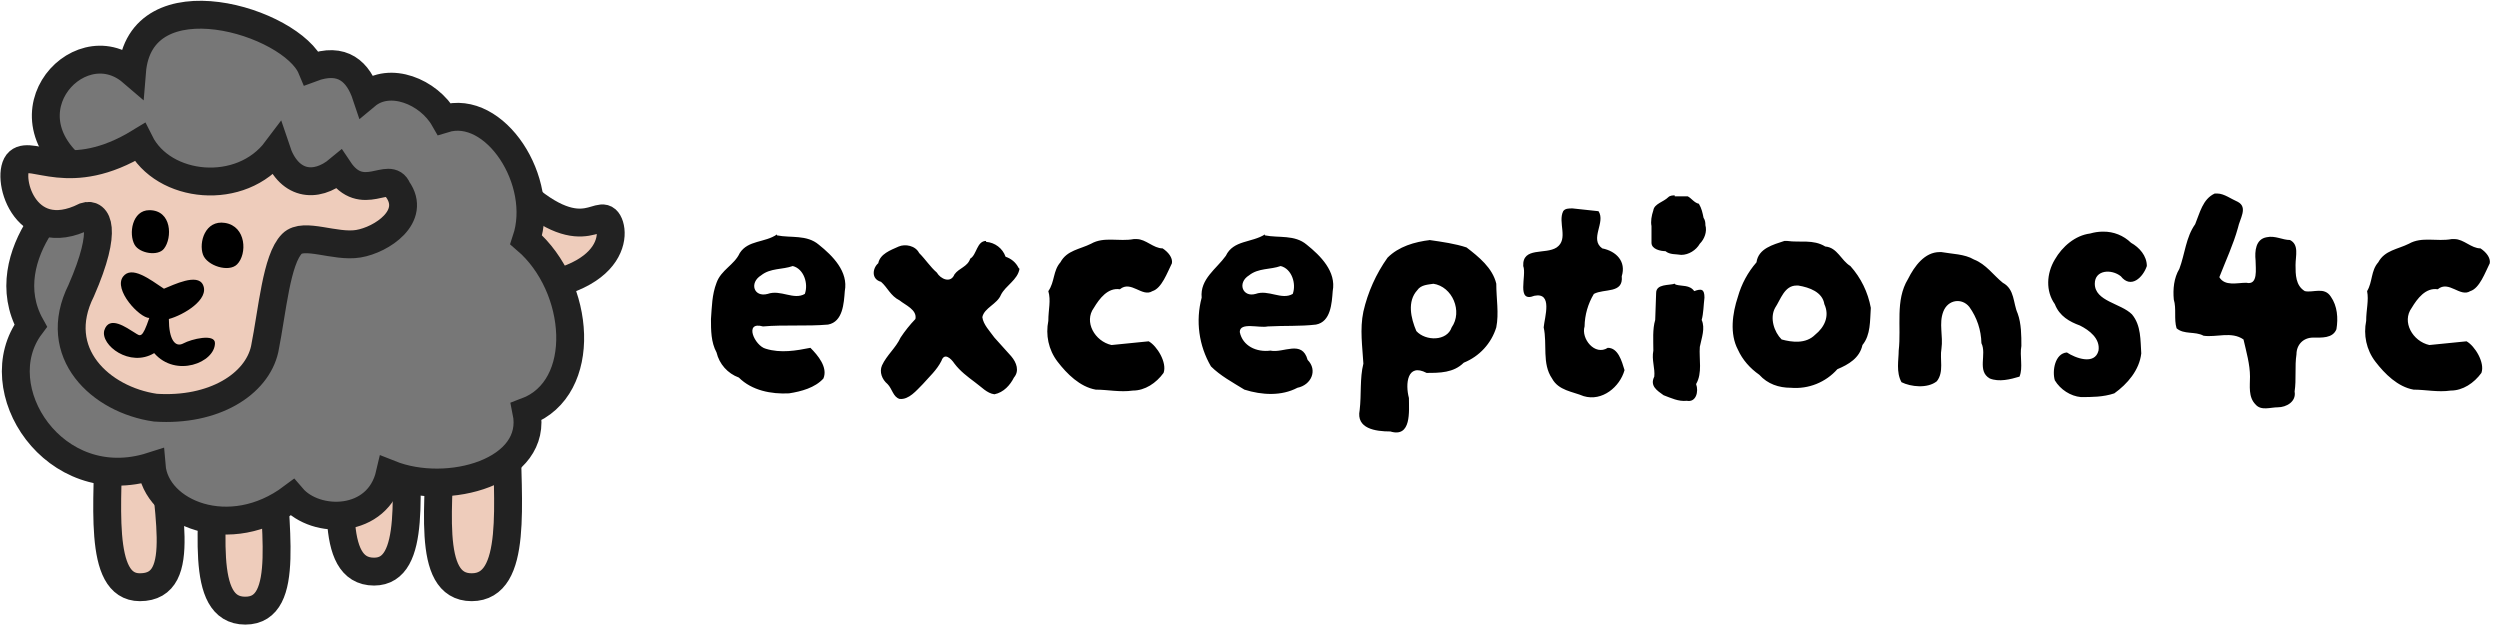
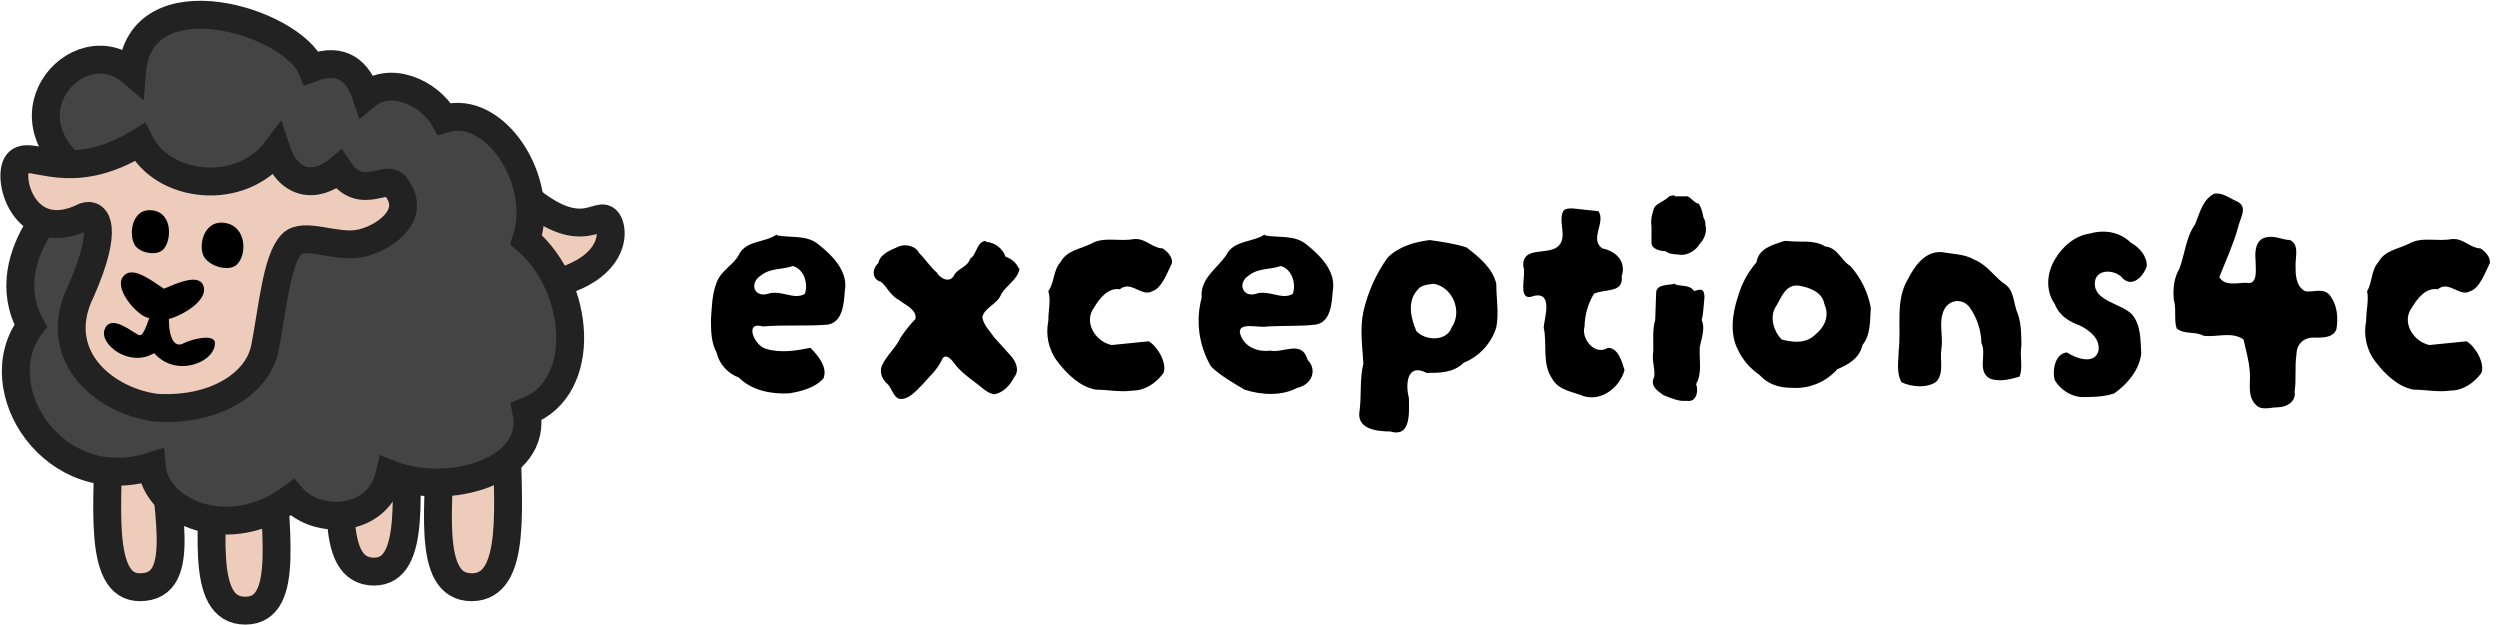
<svg xmlns="http://www.w3.org/2000/svg" viewBox="0 0 269 67.2" width="640" height="160">
  <style>@media (prefers-color-scheme: dark) { .themed { fill: #888; } }</style>
  <g stroke="#222" stroke-width="3">
    <path fill="#ecb" d="m52.85 17.38-1.68 13.86c15.54.42 15.21-6.61 14.07-7.62s-3.57 3.84-12.39-6.24zm-15.96 27.3c0 7.56-1.68 16.8 3.36 16.8 4.62 0 3.36-8.82 3.36-16.8zm10.5 1.68c0 7.56-1.68 16.8 3.36 16.8s3.78-9.24 3.78-16.8zm-35.7 0c0 7.56-1.26 16.8 3.36 16.8 5.46 0 2.52-8.82 2.52-16.8zm11.34 2.1c0 7.98-1.68 17.22 3.36 17.22s2.94-9.24 2.94-17.22z" />
-     <path fill="#777" d="M10 19.48c-10.92-6.3-1.68-16.8 4.2-11.76.84-10.5 17.22-5.46 19.32-.42 3.36-1.26 5.04.42 5.88 2.94 2.52-2.1 6.72-.42 8.4 2.52 5.46-1.68 10.92 6.72 8.82 13.02 5.88 5.04 6.72 15.96.02 18.48 1.32 6.43-8.4 9.24-14.7 6.72-1.26 5.46-7.98 5.46-10.5 2.52-6.72 5.04-14.7 1.68-15.12-3.36C5.82 53.5-1.74 41.74 3.3 35.02c-4.2-7.56 4.62-15.96 6.72-15.54z" />
+     <path fill="#444" d="M10 19.48c-10.92-6.3-1.68-16.8 4.2-11.76.84-10.5 17.22-5.46 19.32-.42 3.36-1.26 5.04.42 5.88 2.94 2.52-2.1 6.72-.42 8.4 2.52 5.46-1.68 10.92 6.72 8.82 13.02 5.88 5.04 6.72 15.96.02 18.48 1.32 6.43-8.4 9.24-14.7 6.72-1.26 5.46-7.98 5.46-10.5 2.52-6.72 5.04-14.7 1.68-15.12-3.36C5.82 53.5-1.74 41.74 3.3 35.02c-4.2-7.56 4.62-15.96 6.72-15.54z" />
    <path fill="#ecb" d="M15.04 15.28c2.52 5.04 10.92 5.88 14.7.84 1.26 3.78 4.2 4.2 6.72 2.1 2.52 3.78 5.46 0 6.3 2.1 2.1 2.94-1.68 5.46-4.2 5.88s-5.88-1.26-7.14 0c-1.68 1.68-2.1 7.14-2.94 11.34-.84 3.78-5.46 6.72-11.76 6.3-5.88-.84-11.34-5.88-7.98-12.6 2.94-6.72 1.68-8.4.42-7.98-6.72 3.36-8.63-4.6-7.14-5.88 1.49-1.28 5.46 2.52 13.02-2.1z" />
  </g>
  <path d="M14.49 26.32c.53.92 2.5 1.25 3.15.42.92-1.16.86-4.15-1.57-4.15-1.86 0-2.25 2.56-1.58 3.73zm7.35 1.05c.43 1.2 2.78 1.95 3.67 1.05 1.1-1.1 1-4.1-1.3-4.46-2.13-.34-2.84 2.1-2.37 3.41zm-5.78 6.83c-.78 2.28-.95 1.95-1.57 1.57-.87-.53-2.75-1.92-3.27-.24-.42 1.58 2.75 4.02 5.37 2.44 2.33 2.68 6.54 1.02 6.54-1.08 0-1.05-2.54-.43-3.39.03-.9.49-1.57-.42-1.57-2.62 1.57-.42 4.41-2.11 3.67-3.68-.6-1.27-3.15 0-4.2.42-1.57-1.05-3.48-2.51-4.4-1.3-1.06 1.41 1.77 4.45 2.83 4.45z" />
  <path class="themed" d="M238.6 20.8h-.3c-1.3.6-1.6 2.1-2.1 3.3-1 1.4-1.1 3.2-1.7 4.8-.6 1-.7 2.2-.6 3.3.3 1 0 2.1.3 3.1.8.7 2 .3 2.9.8 1.4.2 3-.5 4.3.4.3 1.3.7 2.7.7 4 0 1-.2 2.2.6 3 .6.7 1.6.3 2.4.3.9 0 2-.6 1.8-1.7.2-1.3 0-2.7.2-4 0-1 .7-1.8 1.8-1.8.9 0 2.1.1 2.5-.9.2-1.2.1-2.5-.6-3.5-.7-1.1-1.9-.4-2.8-.6-1-.6-1-1.8-1-2.8 0-1 .4-2.2-.6-2.7-.8 0-1.6-.5-2.5-.3-1.2.2-1.3 1.5-1.2 2.5 0 .9.3 2.7-1 2.4-1 0-2.3.4-2.9-.6.7-1.8 1.5-3.5 2-5.3.2-1 1.1-2.2 0-2.8-.7-.3-1.5-.9-2.2-.9zm-58.4.2c-.2 0-.5 0-.7.2-.5.5-1.5.7-1.6 1.4-.2.6-.3 1.2-.2 1.7v1.8c0 .7 1 .9 1.5.9.5.4 1.1.3 1.7.4.8 0 1.6-.5 2-1.2.5-.5.8-1.3.6-2 0-.2 0-.5-.2-.8-.1-.5-.2-1-.5-1.5-.5-.1-.8-.6-1.2-.8h-1.4zm-11 1.4c-.4 0-.8 0-1 .3-.6 1.2.6 3-.7 3.9-1.2.8-3.7-.1-3.6 2 .4 1-.8 4 1.2 3.2 2-.4 1.1 2.3 1 3.4.4 1.8-.2 3.9.9 5.5.7 1.3 2.2 1.4 3.4 1.9 2 .6 3.9-1 4.4-2.8-.3-1-.7-2.4-1.8-2.4-1.4.9-2.9-1-2.5-2.3a7 7 0 0 1 1-3.5c1.1-.6 3.2 0 3-1.9.5-1.6-.6-2.7-2.1-3-1.4-1 .4-2.8-.4-4l-2.8-.3zm57 2.5a5 5 0 0 0-1.3.2c-1.6.2-3 1.4-3.8 2.8-.9 1.5-1 3.4 0 4.8.5 1.3 1.6 1.9 2.7 2.3 1 .5 2.2 1.4 2 2.7-.4 1.6-2.5.8-3.4.2-1.3.1-1.6 2-1.3 3 .6 1 1.7 1.7 2.8 1.8 1.2 0 2.4 0 3.6-.4 1.4-1 2.7-2.5 2.9-4.3-.1-1.4 0-3-1-4.2-1.2-1.2-4-1.4-4-3.3 0-1.5 1.8-1.6 2.8-.8 1.1 1.4 2.4.1 2.8-1.1 0-1.1-.8-2-1.7-2.5a4.2 4.2 0 0 0-3-1.2zm-142.6.3c-1.3.9-3.1.6-4 2-.6 1.3-2 1.8-2.5 3.2-.5 1.3-.5 2.6-.6 3.9 0 1.2 0 2.5.6 3.6a3.8 3.8 0 0 0 2.4 2.7c1.4 1.4 3.5 1.8 5.4 1.7 1.3-.2 2.8-.6 3.7-1.6.5-1.2-.6-2.5-1.4-3.3-1.5.3-3.2.6-4.8.1-1.2-.3-2.4-3-.3-2.4 2.3-.2 4.7 0 7-.2 1.6-.3 1.7-2.3 1.8-3.6.4-2.1-1.3-3.8-2.8-5-1.3-1.1-3-.7-4.5-1zm52.5 0c-1.4.9-3.4.6-4.2 2.3-1 1.4-2.8 2.5-2.6 4.5a9.7 9.7 0 0 0 1 7.4c1 1 2.3 1.7 3.6 2.5 1.9.6 4 .7 5.7-.2 1.5-.3 2.2-1.9 1.1-3-.6-2.2-2.6-.7-4-1-1.5.2-3-.5-3.3-2 0-1.1 2.1-.4 3-.6 1.8-.1 3.5 0 5.2-.2 1.6-.3 1.7-2.3 1.8-3.6.4-2.1-1.3-3.8-2.8-5-1.3-1.1-3-.7-4.5-1zm-13.8.5h-.3c-1.6.3-3.2-.3-4.6.5-1.2.6-2.6.7-3.3 2-.8.9-.6 2.1-1.3 3.1.3 1 0 2 0 3.2-.3 1.5 0 3.1 1 4.4 1 1.3 2.4 2.7 4.1 3 1.3 0 2.6.3 4 .1 1.3 0 2.5-.8 3.3-1.9.4-1.1-.7-2.9-1.6-3.4l-4 .4c-1.8-.4-3-2.5-1.9-4 .6-1 1.5-2.2 2.8-2 1.2-1 2.4.9 3.5.2 1-.3 1.6-2 2.1-3 .1-.6-.4-1.2-1-1.6-1 0-1.8-1-2.8-1zm141.8 0h-.3c-1.6.3-3.2-.3-4.6.5-1.2.6-2.6.7-3.3 2-.8.9-.6 2.1-1.2 3.1.2 1-.1 2-.1 3.2-.3 1.5 0 3.1 1 4.4 1 1.3 2.4 2.7 4.1 3 1.3 0 2.6.3 4 .1 1.3 0 2.5-.8 3.3-1.9.4-1.1-.7-2.9-1.6-3.4l-4 .4c-1.8-.4-3-2.5-1.9-4 .6-1 1.5-2.2 2.8-2 1.2-1 2.4.9 3.5.2 1-.3 1.6-2 2.1-3 .1-.6-.4-1.2-1-1.6-1 0-1.8-1-2.8-1zm-110.2.1c-1.7.2-3.4.7-4.6 1.9a16.3 16.3 0 0 0-2.6 5.8c-.4 1.9-.1 3.8 0 5.6-.4 1.6-.2 3.3-.4 5-.4 2 1.7 2.3 3.3 2.3 2.3.7 2-2.2 2-3.6-.4-1.5-.2-3.8 1.9-2.7 1.4 0 2.9 0 4-1.1a6 6 0 0 0 3.5-3.8c.3-1.5 0-3.1 0-4.7-.4-1.7-1.9-2.9-3.2-3.9-1.2-.4-2.6-.6-4-.8zm38.4.1h-.3c-1.2.4-2.8.8-3 2.3a9.6 9.6 0 0 0-2 3.7c-.6 1.8-.9 4 0 5.7.5 1.1 1.3 2 2.3 2.7.9 1 2.1 1.4 3.4 1.4a6 6 0 0 0 5-2c1.2-.5 2.4-1.2 2.7-2.6.9-1.1.8-2.6.9-4a9.2 9.2 0 0 0-2.2-4.5c-1-.6-1.4-2-2.7-2.1-1.3-.8-2.7-.4-4.1-.6zm-86.2 0c-1 0-1 1.5-1.7 1.9-.3.9-1.2 1-1.7 1.7-.4 1-1.5.5-1.9-.2-.7-.6-1.2-1.4-1.9-2.1-.4-.8-1.5-1-2.2-.7-.9.4-2 .8-2.2 1.8-.6.5-.8 1.7.3 2 .7.6 1 1.5 2 2 .6.5 1.9 1 1.7 2a14 14 0 0 0-1.6 2c-.5 1.1-1.5 1.9-2 3-.3.7 0 1.5.6 2 .5.5.6 1.4 1.3 1.6 1 .1 1.8-.9 2.5-1.6.7-.8 1.5-1.5 2-2.5.3-.9 1-.3 1.4.3.6.8 1.4 1.4 2.2 2 .7.5 1.3 1.2 2.1 1.3 1-.2 1.7-1 2.1-1.8.6-.7.3-1.6-.3-2.3l-1.8-2c-.5-.7-1.2-1.4-1.3-2.2.2-1 1.6-1.4 2-2.4.5-1 1.8-1.6 2-2.8l-.1-.1c-.3-.6-.8-1-1.4-1.2a2.4 2.4 0 0 0-2.1-1.6zm102.6 1.2c-1.6 0-2.7 1.5-3.4 2.9-1.4 2.3-.7 5.1-1 7.7 0 1-.3 2.3.3 3.4 1 .5 2.8.7 3.8-.1.8-1 .3-2.4.5-3.5.2-1.4-.3-2.7.2-4 .5-1.3 2-1.5 2.8-.5a6.9 6.9 0 0 1 1.3 3.9c.6 1.2-.5 3 .9 3.8 1 .4 2.2.1 3.2-.2.4-1 0-2.2.2-3.3 0-1.1 0-2.4-.4-3.5-.5-1.1-.3-2.6-1.6-3.3-1-.8-1.8-2-3.1-2.5-1-.6-2.4-.6-3.5-.8h-.2zM85.3 28.6c1.2.3 1.7 1.9 1.3 3-1.2.7-2.6-.5-4 0-1.5.4-2-1.2-.7-2 1-.8 2.3-.6 3.4-1zm52.5 0c1.2.3 1.7 1.9 1.3 3-1.2.7-2.6-.5-4 0-1.4.4-2-1.2-.7-2 1-.8 2.3-.6 3.4-1zm16.4 1.9c2.1.3 3.2 3 2 4.7-.5 1.5-2.8 1.5-3.8.4-.6-1.4-1-3.2.1-4.4.4-.6 1.2-.6 1.8-.7zm26 0c-.6.2-2 0-2 1l-.1 2.9c-.3 1-.2 2.2-.2 3.3-.2 1 .2 1.9.1 2.8-.5 1 .3 1.5 1 2 .8.3 1.6.7 2.5.6 1 .2 1.3-1 1-1.8.7-1.2.3-2.7.4-4 .2-1 .6-2 .2-2.9.2-.7.2-1.6.3-2.4 0-.9-.3-1-1.1-.7-.5-.7-1.3-.5-2-.7zm13 .2h.3c1.2.2 2.6.7 2.8 2 .6 1.3 0 2.5-1 3.3-1 1-2.5.8-3.6.5-.8-.8-1.3-2.3-.7-3.4.6-.9 1-2.4 2.3-2.4z" />
</svg>
